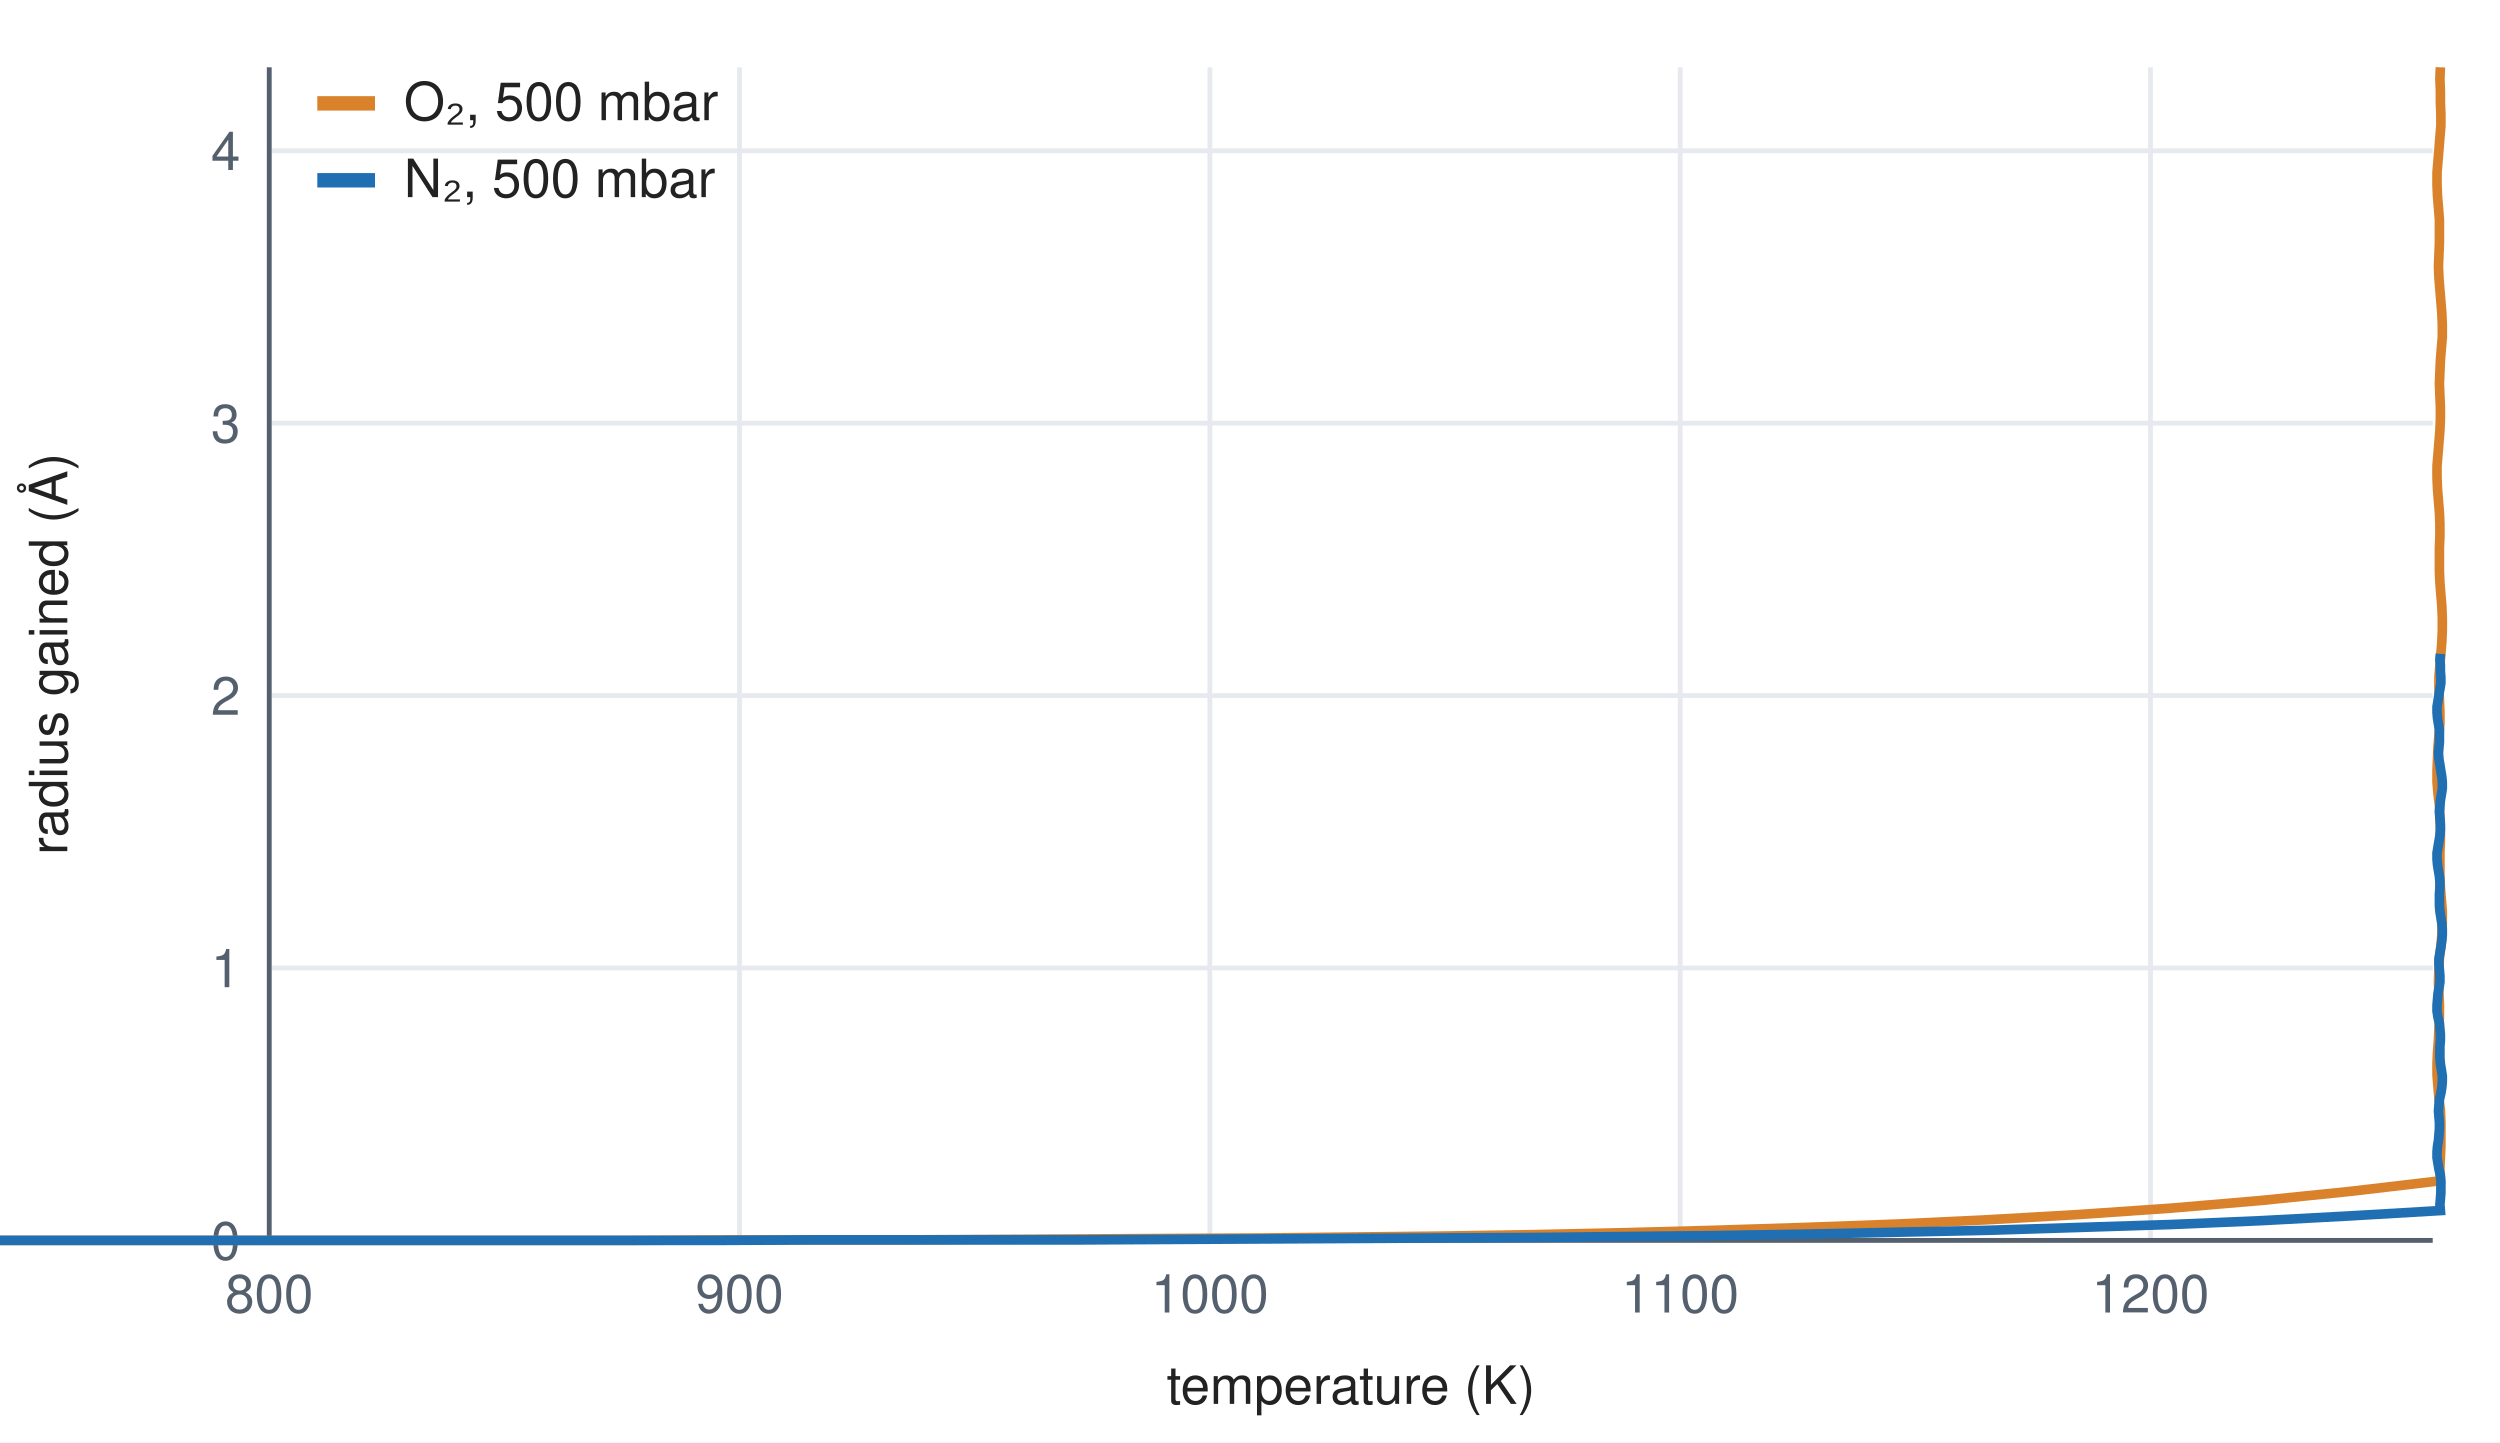
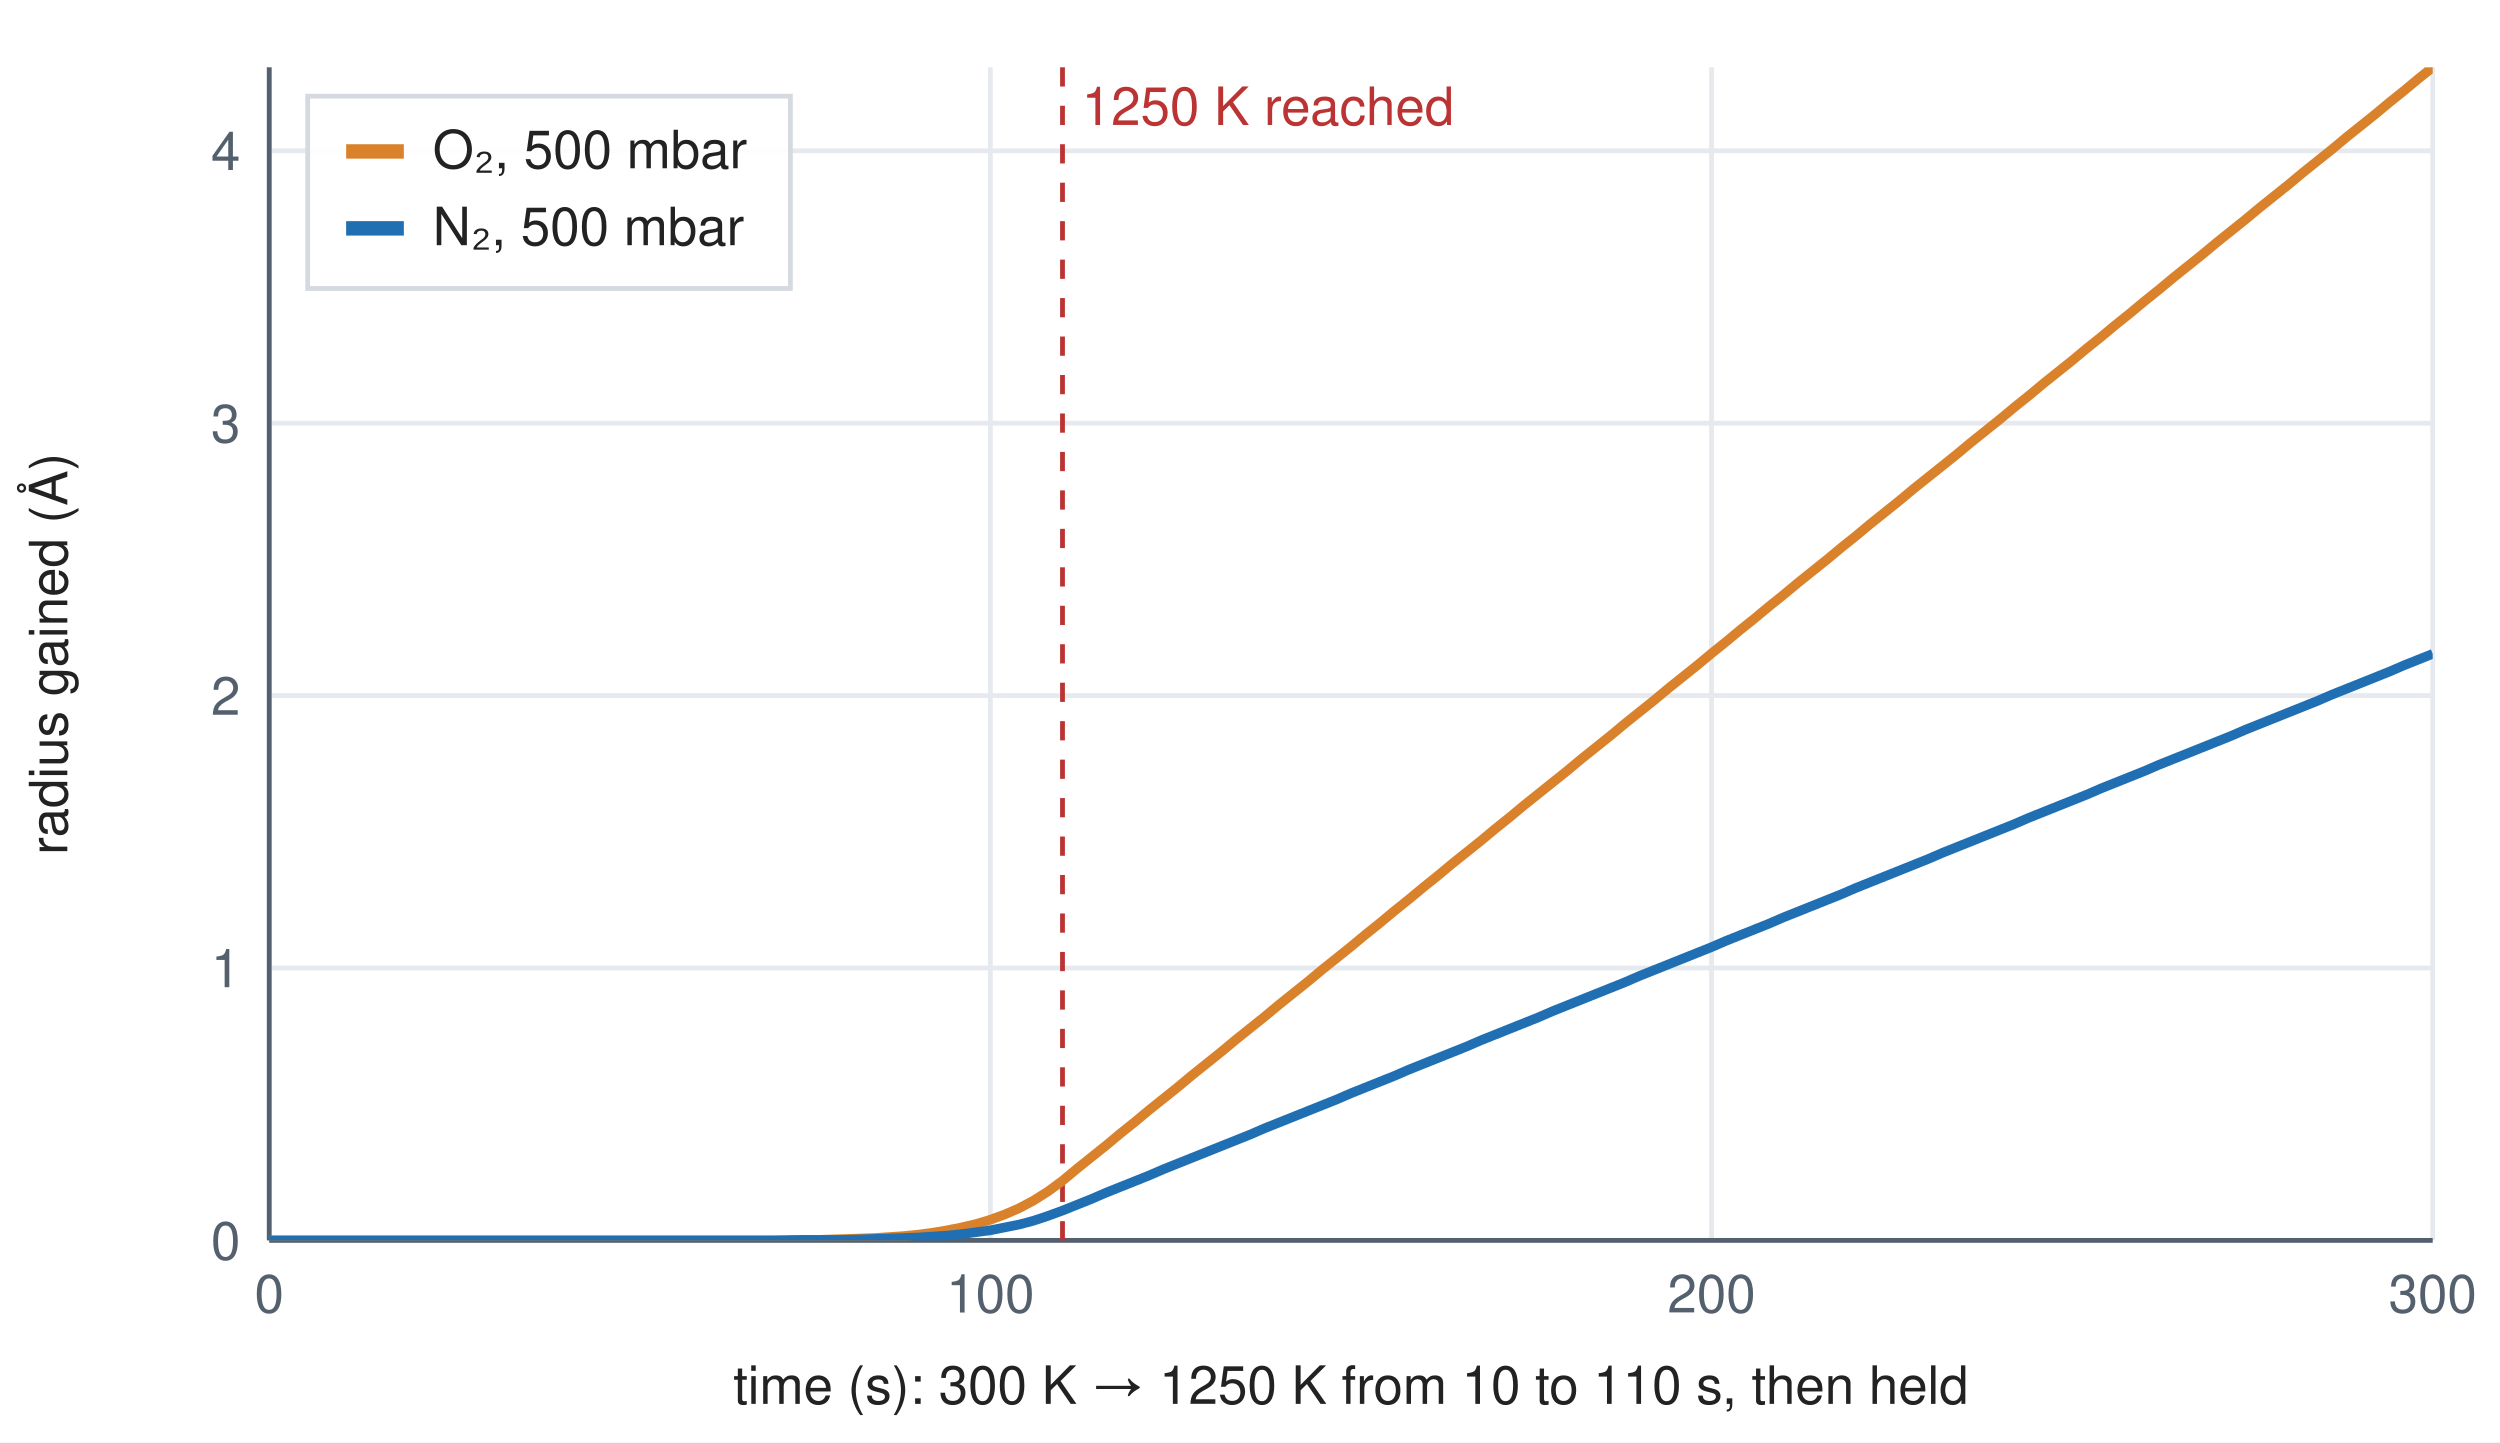
<svg xmlns="http://www.w3.org/2000/svg" viewBox="0 0 520 300" font-family="IBM Plex Sans, Helvetica, Arial, sans-serif" font-size="11">
  <rect width="520" height="300" fill="#fff" />
  <line x1="56" x2="56" y1="14" y2="258" stroke="#e6e9ee" />
-   <text x="56" y="273" text-anchor="middle" fill="#55606e">800</text>
-   <line x1="153.826" x2="153.826" y1="14" y2="258" stroke="#e6e9ee" />
-   <text x="153.826" y="273" text-anchor="middle" fill="#55606e">900</text>
-   <line x1="251.652" x2="251.652" y1="14" y2="258" stroke="#e6e9ee" />
-   <text x="251.652" y="273" text-anchor="middle" fill="#55606e">1000</text>
-   <line x1="349.478" x2="349.478" y1="14" y2="258" stroke="#e6e9ee" />
-   <text x="349.478" y="273" text-anchor="middle" fill="#55606e">1100</text>
-   <line x1="447.304" x2="447.304" y1="14" y2="258" stroke="#e6e9ee" />
-   <text x="447.304" y="273" text-anchor="middle" fill="#55606e">1200</text>
+   <text x="56" y="273" text-anchor="middle" fill="#55606e">0</text>
+   <line x1="206" x2="206" y1="14" y2="258" stroke="#e6e9ee" />
+   <text x="206" y="273" text-anchor="middle" fill="#55606e">100</text>
+   <line x1="356" x2="356" y1="14" y2="258" stroke="#e6e9ee" />
+   <text x="356" y="273" text-anchor="middle" fill="#55606e">200</text>
+   <line x1="506" x2="506" y1="14" y2="258" stroke="#e6e9ee" />
+   <text x="506" y="273" text-anchor="middle" fill="#55606e">300</text>
  <line x1="56" x2="506" y1="258" y2="258" stroke="#e6e9ee" />
  <text x="50" y="262" text-anchor="end" fill="#55606e">0</text>
  <line x1="56" x2="506" y1="201.34" y2="201.34" stroke="#e6e9ee" />
  <text x="50" y="205.34" text-anchor="end" fill="#55606e">1</text>
  <line x1="56" x2="506" y1="144.679" y2="144.679" stroke="#e6e9ee" />
  <text x="50" y="148.679" text-anchor="end" fill="#55606e">2</text>
  <line x1="56" x2="506" y1="88.019" y2="88.019" stroke="#e6e9ee" />
  <text x="50" y="92.019" text-anchor="end" fill="#55606e">3</text>
  <line x1="56" x2="506" y1="31.359" y2="31.359" stroke="#e6e9ee" />
  <text x="50" y="35.359" text-anchor="end" fill="#55606e">4</text>
  <line x1="56" x2="506" y1="258" y2="258" stroke="#55606e" />
  <line x1="56" x2="56" y1="14" y2="258" stroke="#55606e" />
-   <polyline fill="none" stroke="#d9822b" stroke-width="2" points="-432.8,258.0 -432.7,258.0 -432.7,258.0 -432.8,258.0 -432.9,258.0 -432.9,258.0 -414.0,258.0 -395.1,258.0 -376.2,258.0 -357.3,258.0 -338.6,258.0 -320.0,258.0 -301.5,258.0 -282.9,258.0 -264.1,258.0 -245.3,258.0 -226.4,258.0 -207.5,258.0 -188.6,258.0 -169.9,258.0 -151.3,258.0 -132.5,258.0 -113.7,258.0 -94.7,258.0 -75.7,258.0 -56.6,258.0 -37.6,258.0 -18.8,258.0 -0.1,258.0 18.6,258.0 37.3,258.0 56.1,258.0 75.1,258.0 94.0,258.0 112.8,258.0 131.6,258.0 150.2,257.9 168.8,257.9 187.3,257.9 206.0,257.8 224.9,257.7 243.8,257.6 262.7,257.5 281.6,257.3 300.4,257.1 319.1,256.8 337.8,256.4 356.6,255.9 375.5,255.3 394.6,254.6 413.6,253.7 432.7,252.6 451.5,251.3 470.3,249.7 488.9,247.8 507.6,245.6 507.5,243.1 507.6,240.7 507.7,238.3 507.7,235.8 507.7,233.4 507.6,230.9 507.3,228.5 507.1,226.1 506.9,223.6 506.9,221.2 507.0,218.8 507.2,216.3 507.3,213.9 507.4,211.5 507.4,209.0 507.3,206.6 507.2,204.2 507.3,201.7 507.4,199.3 507.7,196.9 507.9,194.4 508.0,192.0 508.0,189.5 507.8,187.1 507.6,184.6 507.5,182.2 507.5,179.7 507.5,177.3 507.6,174.9 507.6,172.4 507.5,170.0 507.4,167.5 507.1,165.1 506.9,162.7 506.9,160.3 507.0,157.8 507.1,155.4 507.3,153.0 507.5,150.5 507.5,148.1 507.4,145.7 507.3,143.2 507.3,140.8 507.5,138.4 507.7,135.9 507.9,133.5 508.0,131.0 508.0,128.6 507.9,126.1 507.7,123.7 507.5,121.2 507.4,118.8 507.4,116.4 507.4,113.9 507.5,111.5 507.5,109.0 507.4,106.6 507.2,104.2 507.0,101.7 506.9,99.3 506.9,96.9 507.1,94.5 507.3,92.0 507.5,89.6 507.6,87.2 507.6,84.7 507.5,82.3 507.4,79.8 507.5,77.4 507.6,75.0 507.8,72.5 508.0,70.1 508.0,67.6 507.9,65.2 507.7,62.7 507.5,60.3 507.3,57.8 507.2,55.4 507.3,53.0 507.4,50.5 507.4,48.1 507.4,45.7 507.2,43.2 507.0,40.8 506.9,38.4 506.9,35.9 507.1,33.5 507.3,31.1 507.5,28.6 507.7,26.2 507.7,23.8 507.6,21.3 507.6,18.9 507.5,16.4 507.6,14.0" />
-   <rect x="66" y="20" width="12" height="3" fill="#d9822b" />
-   <text x="84" y="25" fill="#222">O₂, 500 mbar</text>
-   <polyline fill="none" stroke="#1f6fb2" stroke-width="2" points="-432.8,258.0 -432.7,258.0 -432.7,258.0 -432.8,258.0 -432.9,258.0 -432.9,258.0 -414.0,258.0 -395.1,258.0 -376.2,258.0 -357.3,258.0 -338.6,258.0 -320.0,258.0 -301.5,258.0 -282.9,258.0 -264.1,258.0 -245.3,258.0 -226.4,258.0 -207.5,258.0 -188.6,258.0 -169.9,258.0 -151.3,258.0 -132.5,258.0 -113.7,258.0 -94.7,258.0 -75.7,258.0 -56.6,258.0 -37.6,258.0 -18.8,258.0 -0.1,258.0 18.6,258.0 37.3,258.0 56.1,258.0 75.1,258.0 94.0,258.0 112.8,258.0 131.6,258.0 150.2,258.0 168.8,257.9 187.3,257.9 206.0,257.9 224.9,257.9 243.8,257.8 262.7,257.7 281.6,257.6 300.4,257.5 319.1,257.4 337.8,257.2 356.6,257.0 375.5,256.7 394.6,256.3 413.6,255.9 432.7,255.3 451.5,254.7 470.3,253.9 488.9,252.9 507.6,251.8 507.5,250.6 507.6,249.4 507.7,248.1 507.7,246.9 507.7,245.7 507.6,244.5 507.3,243.2 507.1,242.0 506.9,240.8 506.9,239.6 507.0,238.4 507.2,237.2 507.3,236.0 507.4,234.7 507.4,233.5 507.3,232.3 507.2,231.1 507.3,229.9 507.4,228.7 507.7,227.4 507.9,226.2 508.0,225.0 508.0,223.8 507.8,222.5 507.6,221.3 507.5,220.1 507.5,218.9 507.5,217.7 507.6,216.4 507.6,215.2 507.5,214.0 507.4,212.8 507.1,211.6 506.9,210.3 506.9,209.1 507.0,207.9 507.1,206.7 507.3,205.5 507.5,204.3 507.5,203.0 507.4,201.8 507.3,200.6 507.3,199.4 507.5,198.2 507.7,197.0 507.9,195.7 508.0,194.5 508.0,193.3 507.9,192.1 507.7,190.8 507.5,189.6 507.4,188.4 507.4,187.2 507.4,186.0 507.5,184.7 507.5,183.5 507.4,182.3 507.2,181.1 507.0,179.9 506.9,178.7 506.9,177.4 507.1,176.2 507.3,175.0 507.5,173.8 507.6,172.6 507.6,171.4 507.5,170.1 507.4,168.9 507.5,167.7 507.6,166.5 507.8,165.3 508.0,164.0 508.0,162.8 507.9,161.6 507.7,160.4 507.5,159.1 507.3,157.9 507.2,156.7 507.3,155.5 507.4,154.3 507.4,153.1 507.4,151.8 507.2,150.6 507.0,149.4 506.9,148.2 506.9,147.0 507.1,145.8 507.3,144.5 507.5,143.3 507.7,142.1 507.7,140.9 507.6,139.7 507.6,138.4 507.5,137.2 507.6,136.0" />
-   <rect x="66" y="36" width="12" height="3" fill="#1f6fb2" />
-   <text x="84" y="41" fill="#222">N₂, 500 mbar</text>
-   <text x="281" y="292" text-anchor="middle" fill="#222">temperature (K)</text>
+   <line x1="221" x2="221" y1="14" y2="258" stroke="#b33" stroke-dasharray="4 4" />
+   <text x="225" y="26" fill="#b33">1250 K reached</text>
+   <clipPath id="plotArea">
+     <rect x="56" y="14" width="450" height="244" />
+   </clipPath>
+   <g clip-path="url(#plotArea)">
+     <polyline fill="none" stroke="#d9822b" stroke-width="2" points="56.0,258.0 59.0,258.0 62.0,258.0 65.0,258.0 68.0,258.0 71.0,258.0 74.0,258.0 77.0,258.0 80.0,258.0 83.0,258.0 86.0,258.0 89.0,258.0 92.0,258.0 95.0,258.0 98.0,258.0 101.0,258.0 104.0,258.0 107.0,258.0 110.0,258.0 113.0,258.0 116.0,258.0 119.0,258.0 122.0,258.0 125.0,258.0 128.0,258.0 131.0,258.0 134.0,258.0 137.0,258.0 140.0,258.0 143.0,258.0 146.0,258.0 149.0,258.0 152.0,258.0 155.0,258.0 158.0,258.0 161.0,258.0 164.0,257.9 167.0,257.9 170.0,257.9 173.0,257.8 176.0,257.7 179.0,257.6 182.0,257.5 185.0,257.3 188.0,257.1 191.0,256.8 194.0,256.4 197.0,255.9 200.0,255.3 203.0,254.6 206.0,253.7 209.0,252.6 212.0,251.3 215.0,249.7 218.0,247.8 221.0,245.6 224.0,243.1 227.0,240.7 230.0,238.3 233.0,235.8 236.0,233.4 239.0,230.9 242.0,228.5 245.0,226.1 248.0,223.6 251.0,221.2 254.0,218.8 257.0,216.3 260.0,213.9 263.0,211.5 266.0,209.0 269.0,206.6 272.0,204.2 275.0,201.7 278.0,199.3 281.0,196.9 284.0,194.4 287.0,192.0 290.0,189.5 293.0,187.1 296.0,184.6 299.0,182.2 302.0,179.7 305.0,177.3 308.0,174.9 311.0,172.4 314.0,170.0 317.0,167.5 320.0,165.1 323.0,162.7 326.0,160.3 329.0,157.8 332.0,155.4 335.0,153.0 338.0,150.5 341.0,148.1 344.0,145.7 347.0,143.2 350.0,140.8 353.0,138.4 356.0,135.9 359.0,133.5 362.0,131.0 365.0,128.6 368.0,126.1 371.0,123.7 374.0,121.2 377.0,118.8 380.0,116.4 383.0,113.9 386.0,111.5 389.0,109.0 392.0,106.6 395.0,104.2 398.0,101.7 401.0,99.3 404.0,96.9 407.0,94.5 410.0,92.0 413.0,89.6 416.0,87.2 419.0,84.7 422.0,82.3 425.0,79.8 428.0,77.4 431.0,75.0 434.0,72.5 437.0,70.1 440.0,67.6 443.0,65.2 446.0,62.7 449.0,60.3 452.0,57.8 455.0,55.4 458.0,53.0 461.0,50.5 464.0,48.1 467.0,45.7 470.0,43.2 473.0,40.8 476.0,38.4 479.0,35.9 482.0,33.5 485.0,31.1 488.0,28.6 491.0,26.2 494.0,23.8 497.0,21.3 500.0,18.9 503.0,16.4 506.0,14.0" />
+     <polyline fill="none" stroke="#1f6fb2" stroke-width="2" points="56.0,258.0 59.0,258.0 62.0,258.0 65.0,258.0 68.0,258.0 71.0,258.0 74.0,258.0 77.0,258.0 80.0,258.0 83.0,258.0 86.0,258.0 89.0,258.0 92.0,258.0 95.0,258.0 98.0,258.0 101.0,258.0 104.0,258.0 107.0,258.0 110.0,258.0 113.0,258.0 116.0,258.0 119.0,258.0 122.0,258.0 125.0,258.0 128.0,258.0 131.0,258.0 134.0,258.0 137.0,258.0 140.0,258.0 143.0,258.0 146.0,258.0 149.0,258.0 152.0,258.0 155.0,258.0 158.0,258.0 161.0,258.0 164.0,258.0 167.0,257.9 170.0,257.9 173.0,257.9 176.0,257.9 179.0,257.8 182.0,257.7 185.0,257.6 188.0,257.5 191.0,257.4 194.0,257.2 197.0,257.0 200.0,256.7 203.0,256.3 206.0,255.9 209.0,255.3 212.0,254.7 215.0,253.9 218.0,252.9 221.0,251.8 224.0,250.6 227.0,249.4 230.0,248.1 233.0,246.9 236.0,245.7 239.0,244.5 242.0,243.2 245.0,242.0 248.0,240.8 251.0,239.6 254.0,238.4 257.0,237.2 260.0,236.0 263.0,234.7 266.0,233.5 269.0,232.3 272.0,231.1 275.0,229.9 278.0,228.7 281.0,227.4 284.0,226.2 287.0,225.0 290.0,223.8 293.0,222.5 296.0,221.3 299.0,220.1 302.0,218.9 305.0,217.7 308.0,216.4 311.0,215.2 314.0,214.0 317.0,212.8 320.0,211.6 323.0,210.3 326.0,209.1 329.0,207.9 332.0,206.7 335.0,205.5 338.0,204.3 341.0,203.0 344.0,201.8 347.0,200.6 350.0,199.4 353.0,198.2 356.0,197.0 359.0,195.7 362.0,194.5 365.0,193.3 368.0,192.1 371.0,190.8 374.0,189.6 377.0,188.4 380.0,187.2 383.0,186.0 386.0,184.7 389.0,183.5 392.0,182.3 395.0,181.1 398.0,179.9 401.0,178.7 404.0,177.4 407.0,176.2 410.0,175.0 413.0,173.8 416.0,172.6 419.0,171.4 422.0,170.1 425.0,168.9 428.0,167.7 431.0,166.5 434.0,165.3 437.0,164.0 440.0,162.8 443.0,161.6 446.0,160.4 449.0,159.1 452.0,157.9 455.0,156.7 458.0,155.5 461.0,154.3 464.0,153.1 467.0,151.8 470.0,150.6 473.0,149.4 476.0,148.2 479.0,147.0 482.0,145.8 485.0,144.5 488.0,143.3 491.0,142.1 494.0,140.9 497.0,139.7 500.0,138.4 503.0,137.2 506.0,136.0" />
+   </g>
+   <rect x="64" y="20" width="100.4" height="40" fill="#fff" fill-opacity="0.92" stroke="#d5dae1" />
+   <rect x="72" y="30" width="12" height="3" fill="#d9822b" />
+   <text x="90" y="35" fill="#222">O₂, 500 mbar</text>
+   <rect x="72" y="46" width="12" height="3" fill="#1f6fb2" />
+   <text x="90" y="51" fill="#222">N₂, 500 mbar</text>
+   <text x="281" y="292" text-anchor="middle" fill="#222">time (s): 300 K → 1250 K from 10 to 110 s, then held</text>
  <text transform="translate(14 136) rotate(-90)" text-anchor="middle" fill="#222">radius gained (Å)</text>
</svg>
